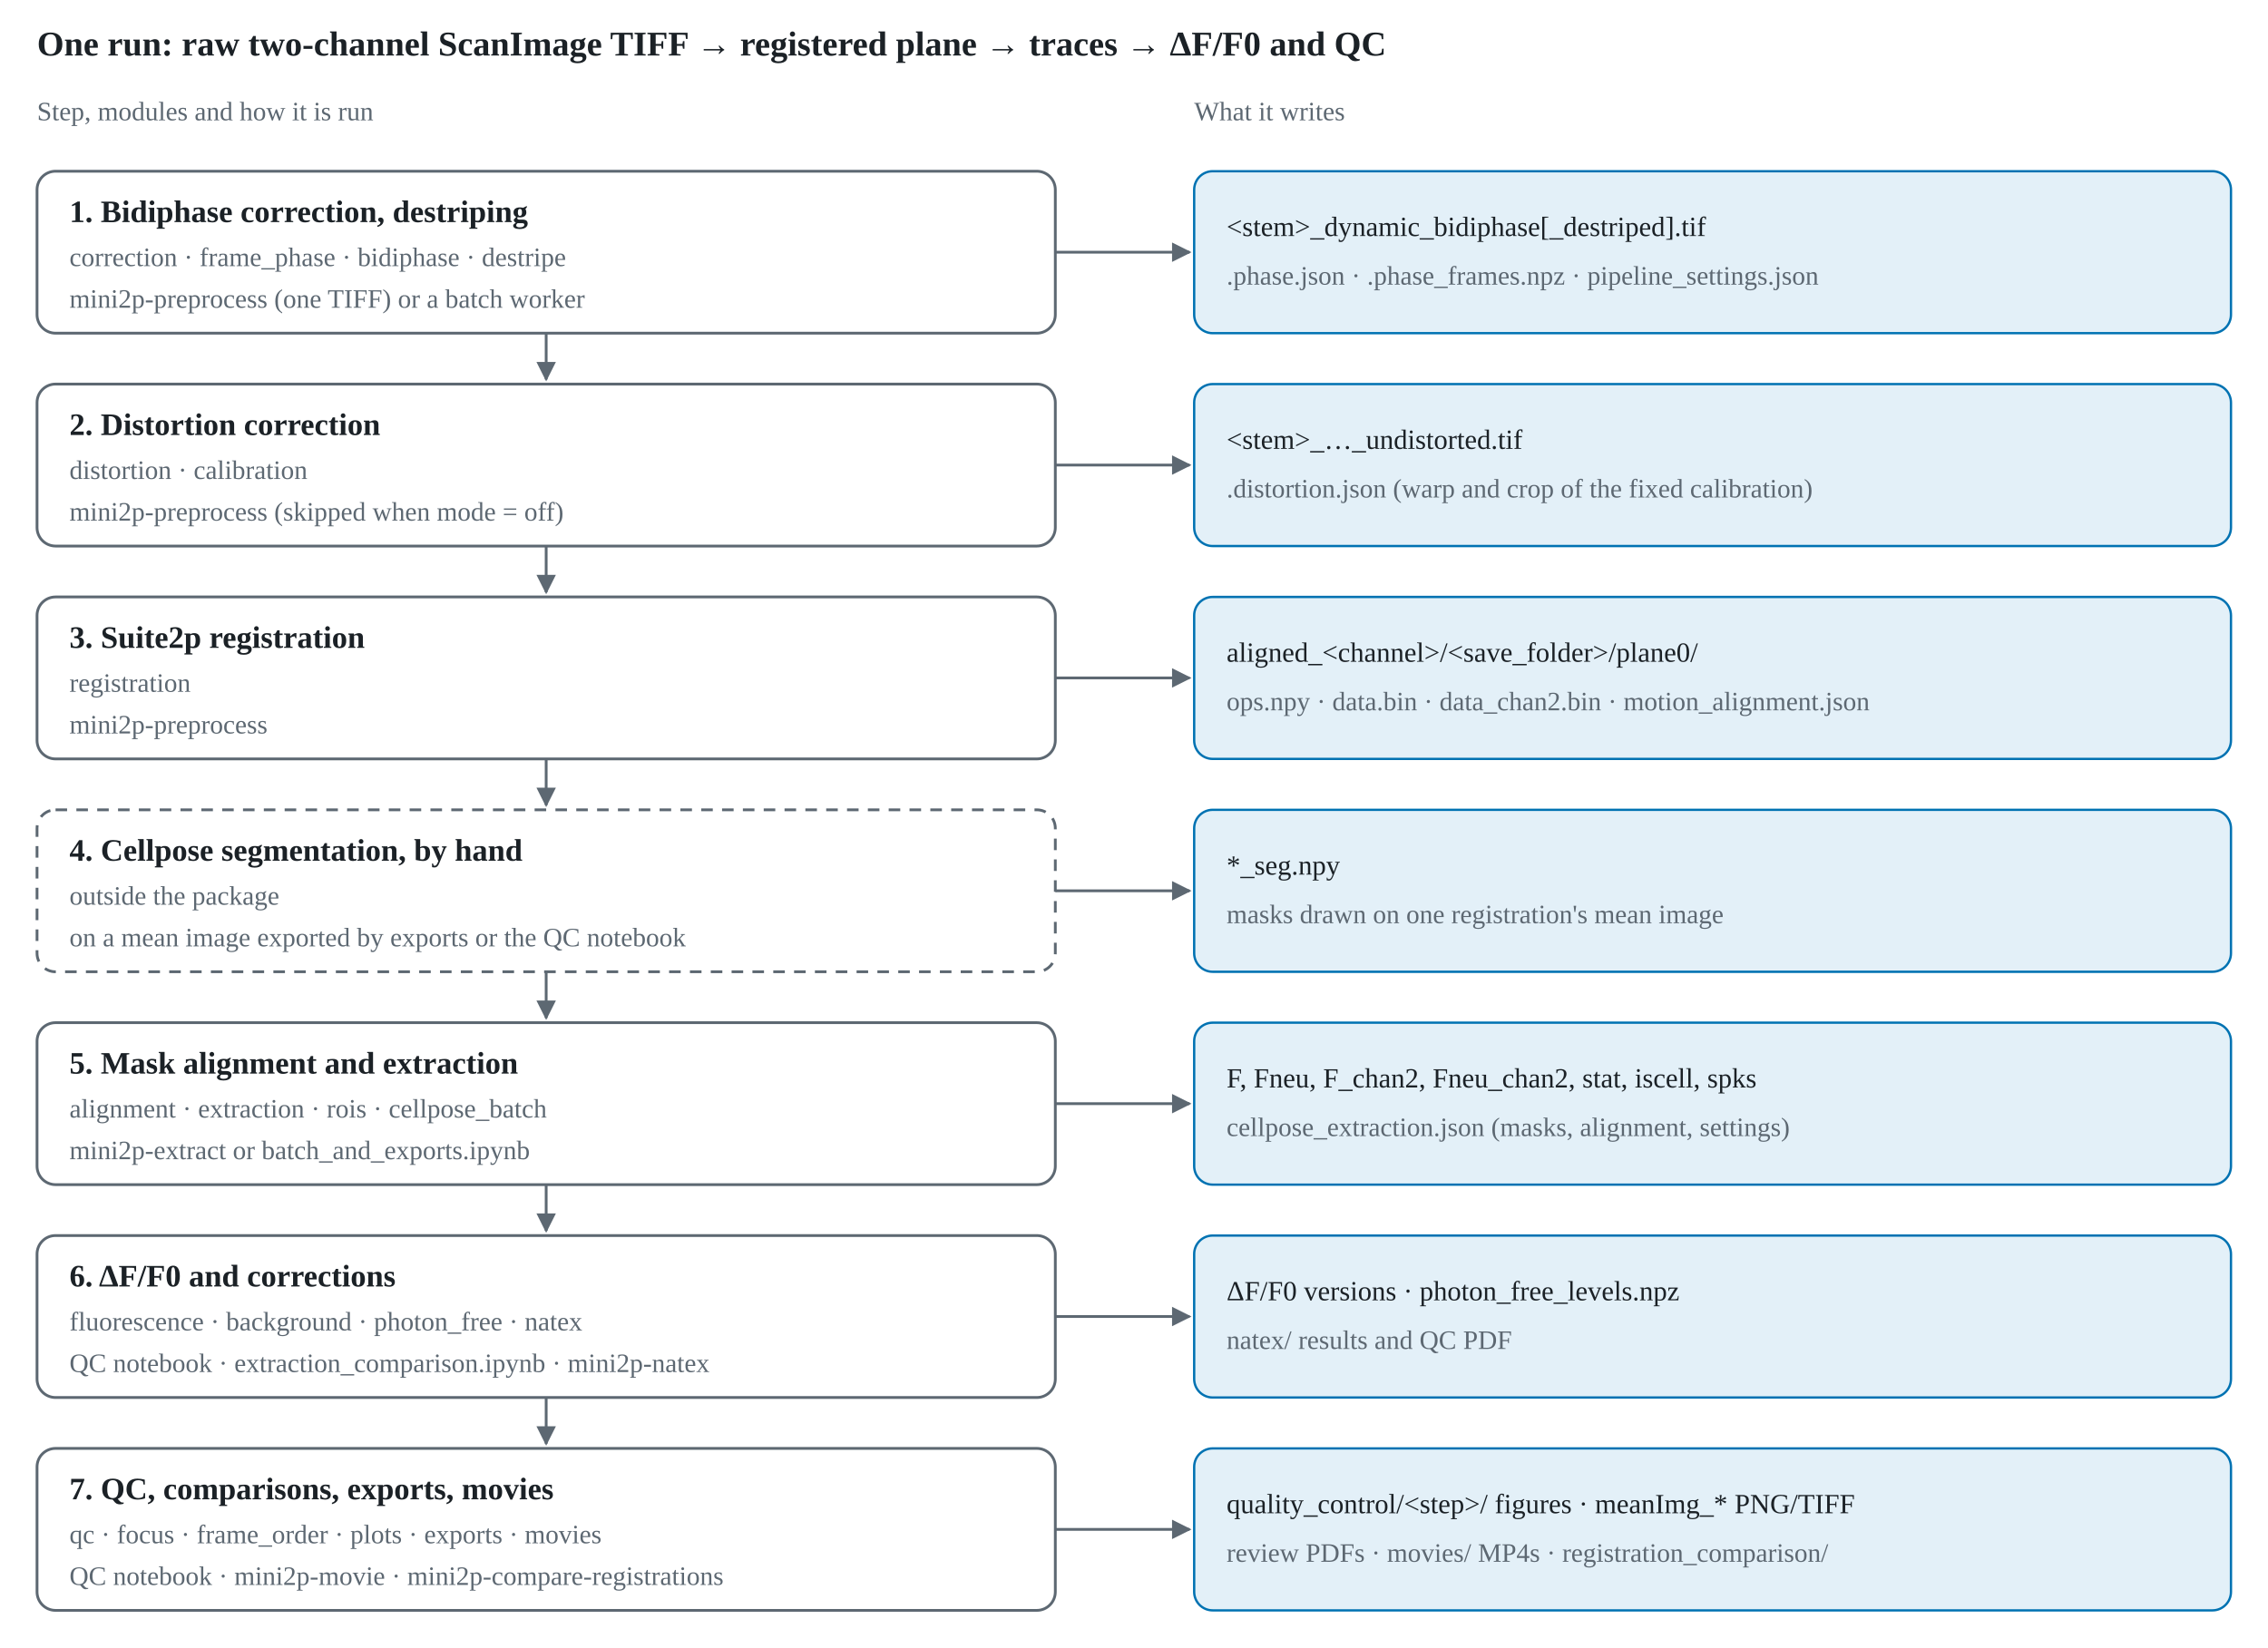
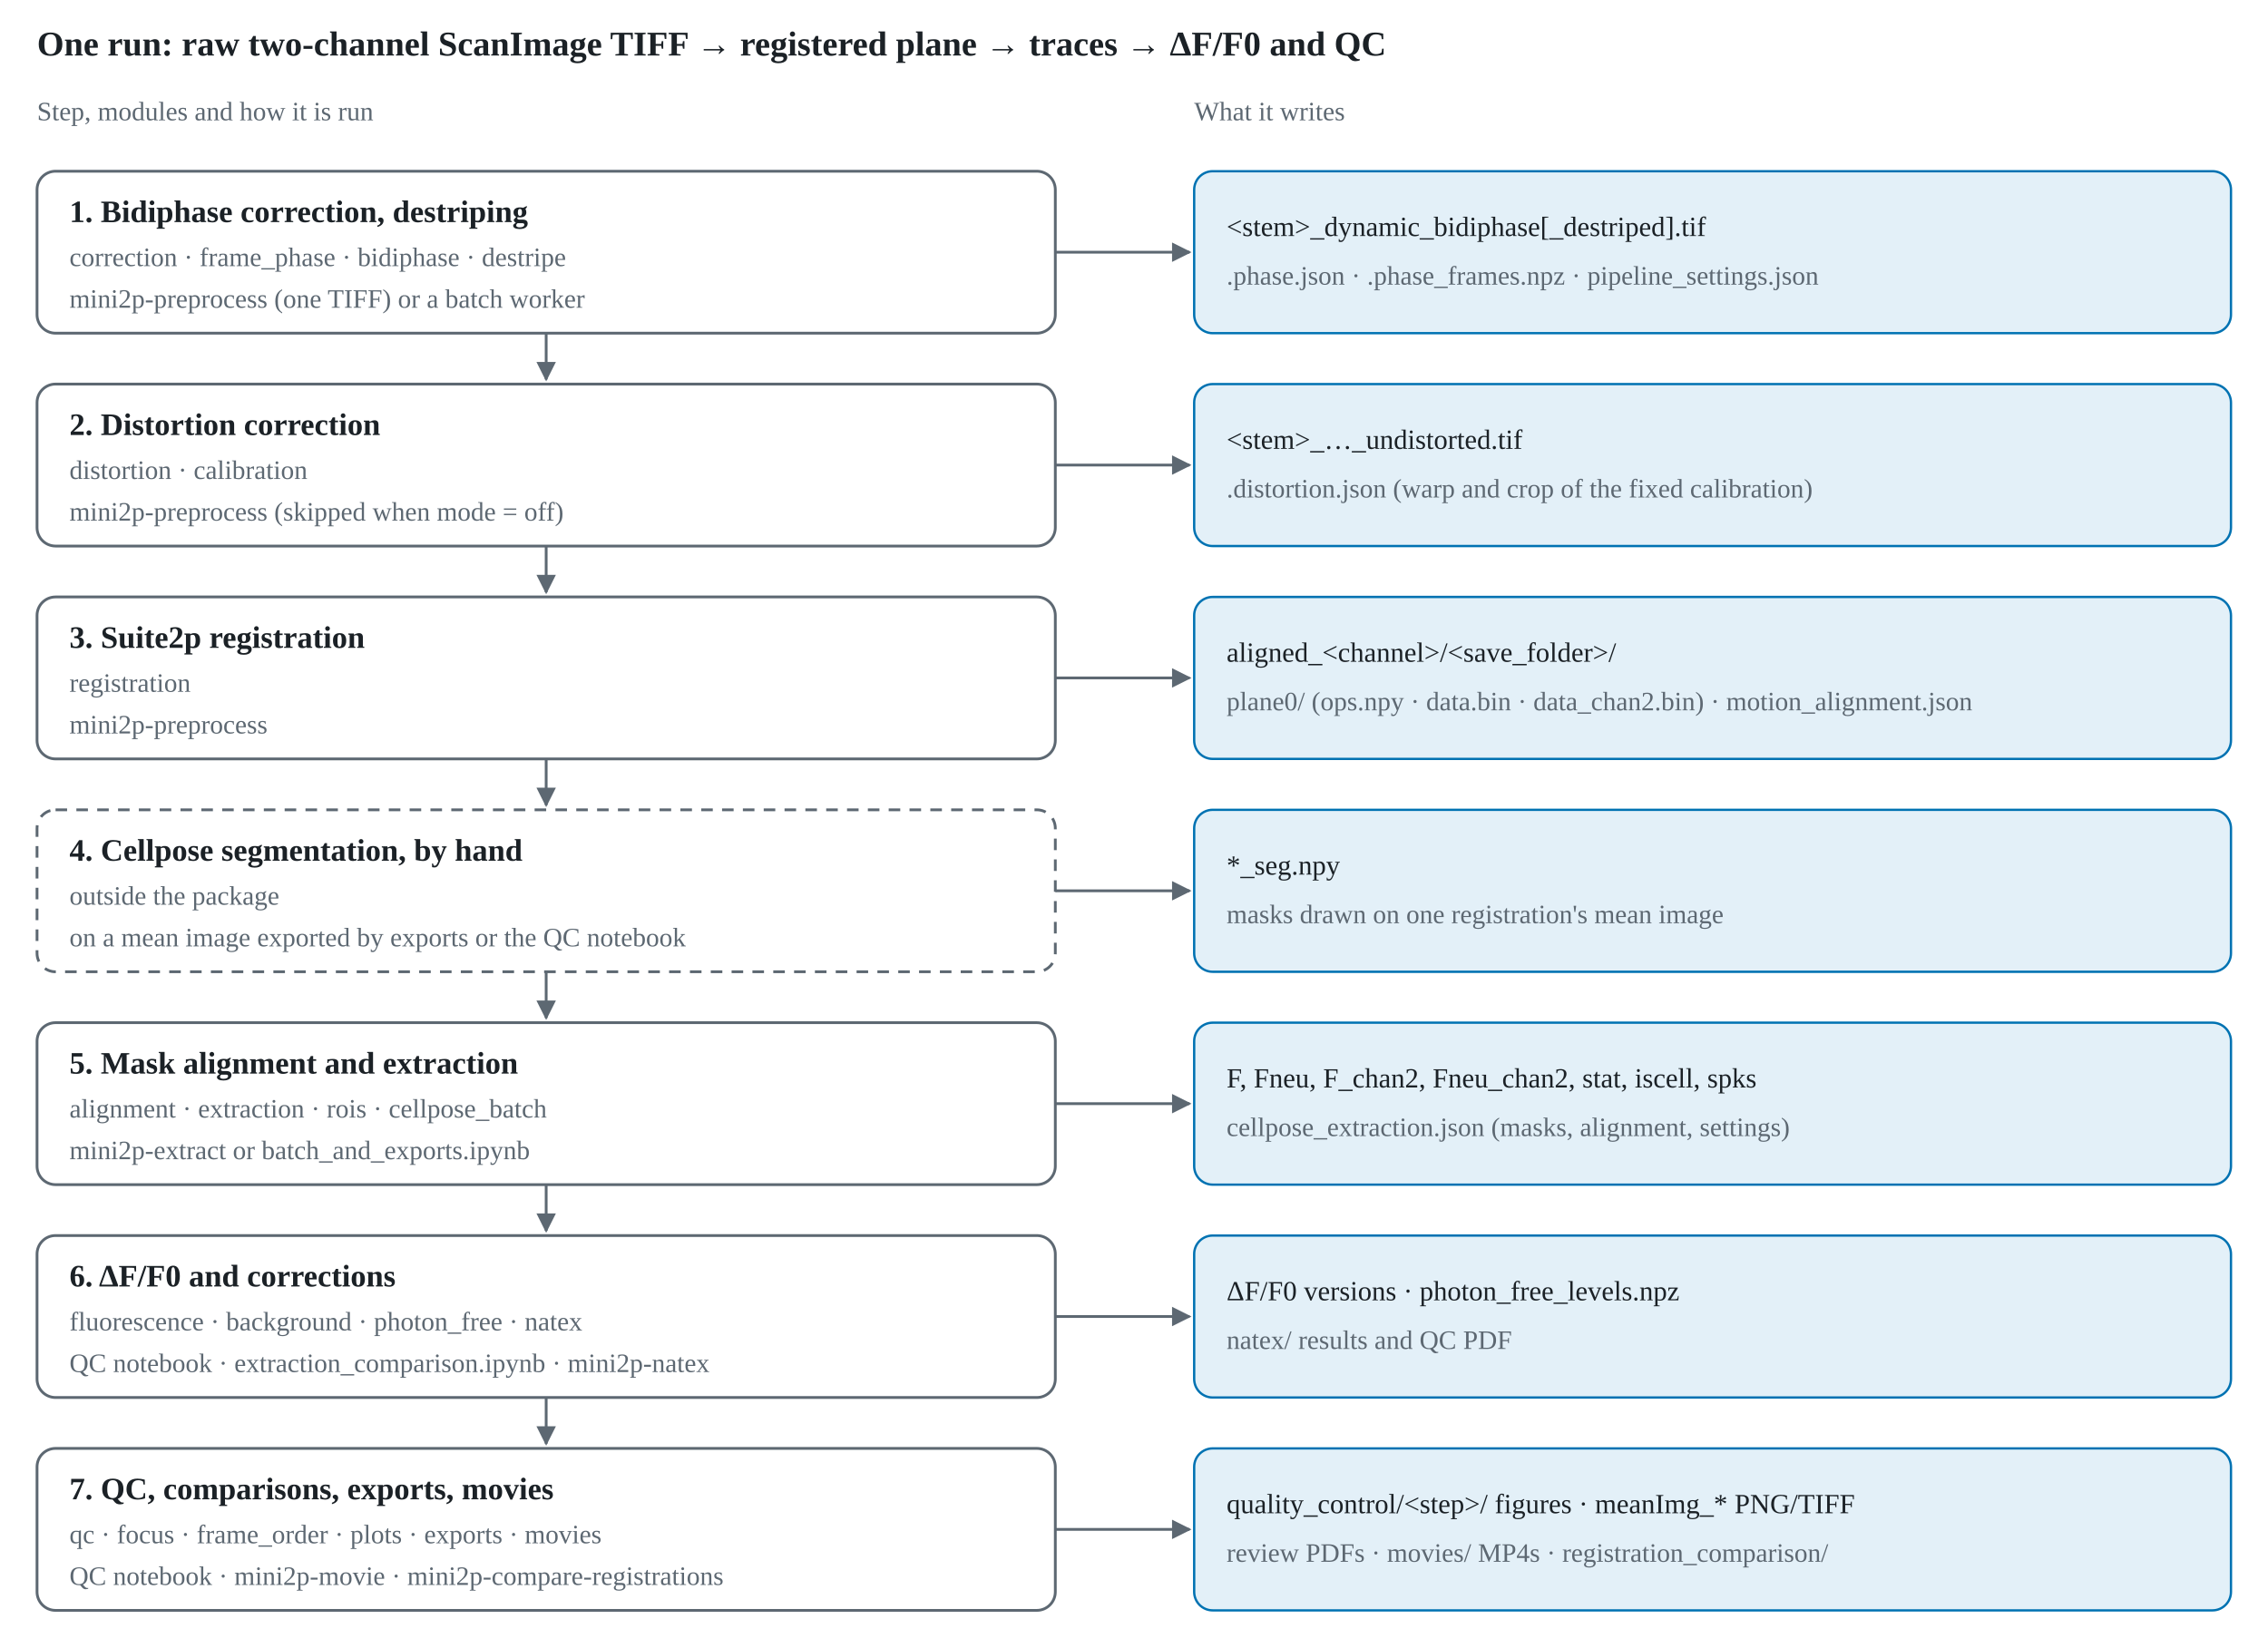
<svg xmlns="http://www.w3.org/2000/svg" viewBox="0 0 980 712" role="img" aria-label="One run goes from the raw TIFF through phase, distortion and registration to masks, traces, ΔF/F0 and QC">
  <style>
.cm-t{font-family:var(--f-body,system-ui,sans-serif);fill:var(--ink,#1b2126)}
.cm-m{font-family:var(--f-mono,ui-monospace,monospace);fill:var(--ink,#1b2126)}
.cm-q{fill:var(--muted,#5d6872)}
.cm-b{font-weight:600}
.cm-box{fill:var(--panel,#fff);stroke:var(--muted,#5d6872);stroke-width:1.2}
.cm-man{stroke-dasharray:5 4}
.cm-out{fill:var(--accent-soft,#e3f0f8);stroke:var(--accent,#0072B2);stroke-width:1}
.cm-ln{fill:none;stroke:var(--muted,#5d6872);stroke-width:1.2}
.cm-tree{fill:none;stroke:var(--line,#dde2e6);stroke-width:1.4}
.cm-arrow{fill:var(--muted,#5d6872)}
.cm-hl{fill:var(--accent,#0072B2)}
</style>
  <defs>
    <marker id="cm-arr" viewBox="0 0 10 10" refX="9" refY="5" markerWidth="7" markerHeight="7" orient="auto-start-reverse">
      <path d="M0 0L10 5L0 10z" class="cm-arrow" />
    </marker>
  </defs>
  <text x="16" y="24" class="cm-t cm-b" font-size="15" text-anchor="start">One run: raw two-channel ScanImage TIFF → registered plane → traces → ΔF/F0 and QC</text>
  <text x="16" y="52" class="cm-t cm-q" font-size="11.5" text-anchor="start">Step, modules and how it is run</text>
  <text x="516" y="52" class="cm-t cm-q" font-size="11.5" text-anchor="start">What it writes</text>
  <rect x="16" y="74" width="440" height="70" rx="8" class="cm-box" />
  <text x="30" y="96" class="cm-t cm-b" font-size="13.5" text-anchor="start">1. Bidiphase correction, destriping</text>
  <text x="30" y="115" class="cm-m cm-q" font-size="11.5" text-anchor="start">correction · frame_phase · bidiphase · destripe</text>
  <text x="30" y="133" class="cm-t cm-q" font-size="11.5" text-anchor="start">mini2p-preprocess (one TIFF) or a batch worker</text>
  <rect x="516" y="74" width="448" height="70" rx="8" class="cm-out" />
  <text x="530" y="102" class="cm-m" font-size="12" text-anchor="start">&lt;stem&gt;_dynamic_bidiphase[_destriped].tif</text>
  <text x="530" y="123" class="cm-t cm-q" font-size="11.5" text-anchor="start">.phase.json · .phase_frames.npz · pipeline_settings.json</text>
  <path d="M456 109.0H514" class="cm-ln" marker-end="url(#cm-arr)" />
  <path d="M236.0 144V164" class="cm-ln" marker-end="url(#cm-arr)" />
  <rect x="16" y="166" width="440" height="70" rx="8" class="cm-box" />
  <text x="30" y="188" class="cm-t cm-b" font-size="13.5" text-anchor="start">2. Distortion correction</text>
  <text x="30" y="207" class="cm-m cm-q" font-size="11.5" text-anchor="start">distortion · calibration</text>
  <text x="30" y="225" class="cm-t cm-q" font-size="11.5" text-anchor="start">mini2p-preprocess (skipped when mode = off)</text>
  <rect x="516" y="166" width="448" height="70" rx="8" class="cm-out" />
  <text x="530" y="194" class="cm-m" font-size="12" text-anchor="start">&lt;stem&gt;_…_undistorted.tif</text>
  <text x="530" y="215" class="cm-t cm-q" font-size="11.5" text-anchor="start">.distortion.json (warp and crop of the fixed calibration)</text>
  <path d="M456 201.0H514" class="cm-ln" marker-end="url(#cm-arr)" />
  <path d="M236.0 236V256" class="cm-ln" marker-end="url(#cm-arr)" />
  <rect x="16" y="258" width="440" height="70" rx="8" class="cm-box" />
  <text x="30" y="280" class="cm-t cm-b" font-size="13.5" text-anchor="start">3. Suite2p registration</text>
  <text x="30" y="299" class="cm-m cm-q" font-size="11.5" text-anchor="start">registration</text>
  <text x="30" y="317" class="cm-t cm-q" font-size="11.5" text-anchor="start">mini2p-preprocess</text>
  <rect x="516" y="258" width="448" height="70" rx="8" class="cm-out" />
-   <text x="530" y="286" class="cm-m" font-size="12" text-anchor="start">aligned_&lt;channel&gt;/&lt;save_folder&gt;/plane0/</text>
-   <text x="530" y="307" class="cm-t cm-q" font-size="11.5" text-anchor="start">ops.npy · data.bin · data_chan2.bin · motion_alignment.json</text>
+   <text x="530" y="286" class="cm-m" font-size="12" text-anchor="start">aligned_&lt;channel&gt;/&lt;save_folder&gt;/</text>
+   <text x="530" y="307" class="cm-t cm-q" font-size="11.5" text-anchor="start">plane0/ (ops.npy · data.bin · data_chan2.bin) · motion_alignment.json</text>
  <path d="M456 293.0H514" class="cm-ln" marker-end="url(#cm-arr)" />
  <path d="M236.0 328V348" class="cm-ln" marker-end="url(#cm-arr)" />
  <rect x="16" y="350" width="440" height="70" rx="8" class="cm-box cm-man" />
  <text x="30" y="372" class="cm-t cm-b" font-size="13.5" text-anchor="start">4. Cellpose segmentation, by hand</text>
  <text x="30" y="391" class="cm-m cm-q" font-size="11.5" text-anchor="start">outside the package</text>
  <text x="30" y="409" class="cm-t cm-q" font-size="11.5" text-anchor="start">on a mean image exported by exports or the QC notebook</text>
  <rect x="516" y="350" width="448" height="70" rx="8" class="cm-out" />
  <text x="530" y="378" class="cm-m" font-size="12" text-anchor="start">*_seg.npy</text>
  <text x="530" y="399" class="cm-t cm-q" font-size="11.5" text-anchor="start">masks drawn on one registration's mean image</text>
  <path d="M456 385.0H514" class="cm-ln" marker-end="url(#cm-arr)" />
  <path d="M236.0 420V440" class="cm-ln" marker-end="url(#cm-arr)" />
  <rect x="16" y="442" width="440" height="70" rx="8" class="cm-box" />
  <text x="30" y="464" class="cm-t cm-b" font-size="13.5" text-anchor="start">5. Mask alignment and extraction</text>
  <text x="30" y="483" class="cm-m cm-q" font-size="11.5" text-anchor="start">alignment · extraction · rois · cellpose_batch</text>
  <text x="30" y="501" class="cm-t cm-q" font-size="11.5" text-anchor="start">mini2p-extract or batch_and_exports.ipynb</text>
  <rect x="516" y="442" width="448" height="70" rx="8" class="cm-out" />
  <text x="530" y="470" class="cm-m" font-size="12" text-anchor="start">F, Fneu, F_chan2, Fneu_chan2, stat, iscell, spks</text>
  <text x="530" y="491" class="cm-t cm-q" font-size="11.5" text-anchor="start">cellpose_extraction.json (masks, alignment, settings)</text>
  <path d="M456 477.0H514" class="cm-ln" marker-end="url(#cm-arr)" />
  <path d="M236.0 512V532" class="cm-ln" marker-end="url(#cm-arr)" />
  <rect x="16" y="534" width="440" height="70" rx="8" class="cm-box" />
  <text x="30" y="556" class="cm-t cm-b" font-size="13.5" text-anchor="start">6. ΔF/F0 and corrections</text>
  <text x="30" y="575" class="cm-m cm-q" font-size="11.5" text-anchor="start">fluorescence · background · photon_free · natex</text>
  <text x="30" y="593" class="cm-t cm-q" font-size="11.5" text-anchor="start">QC notebook · extraction_comparison.ipynb · mini2p-natex</text>
  <rect x="516" y="534" width="448" height="70" rx="8" class="cm-out" />
  <text x="530" y="562" class="cm-m" font-size="12" text-anchor="start">ΔF/F0 versions · photon_free_levels.npz</text>
  <text x="530" y="583" class="cm-t cm-q" font-size="11.5" text-anchor="start">natex/ results and QC PDF</text>
  <path d="M456 569.0H514" class="cm-ln" marker-end="url(#cm-arr)" />
  <path d="M236.0 604V624" class="cm-ln" marker-end="url(#cm-arr)" />
  <rect x="16" y="626" width="440" height="70" rx="8" class="cm-box" />
  <text x="30" y="648" class="cm-t cm-b" font-size="13.5" text-anchor="start">7. QC, comparisons, exports, movies</text>
  <text x="30" y="667" class="cm-m cm-q" font-size="11.5" text-anchor="start">qc · focus · frame_order · plots · exports · movies</text>
  <text x="30" y="685" class="cm-t cm-q" font-size="11.5" text-anchor="start">QC notebook · mini2p-movie · mini2p-compare-registrations</text>
  <rect x="516" y="626" width="448" height="70" rx="8" class="cm-out" />
  <text x="530" y="654" class="cm-m" font-size="12" text-anchor="start">quality_control/&lt;step&gt;/ figures · meanImg_* PNG/TIFF</text>
  <text x="530" y="675" class="cm-t cm-q" font-size="11.5" text-anchor="start">review PDFs · movies/ MP4s · registration_comparison/</text>
  <path d="M456 661.0H514" class="cm-ln" marker-end="url(#cm-arr)" />
</svg>
